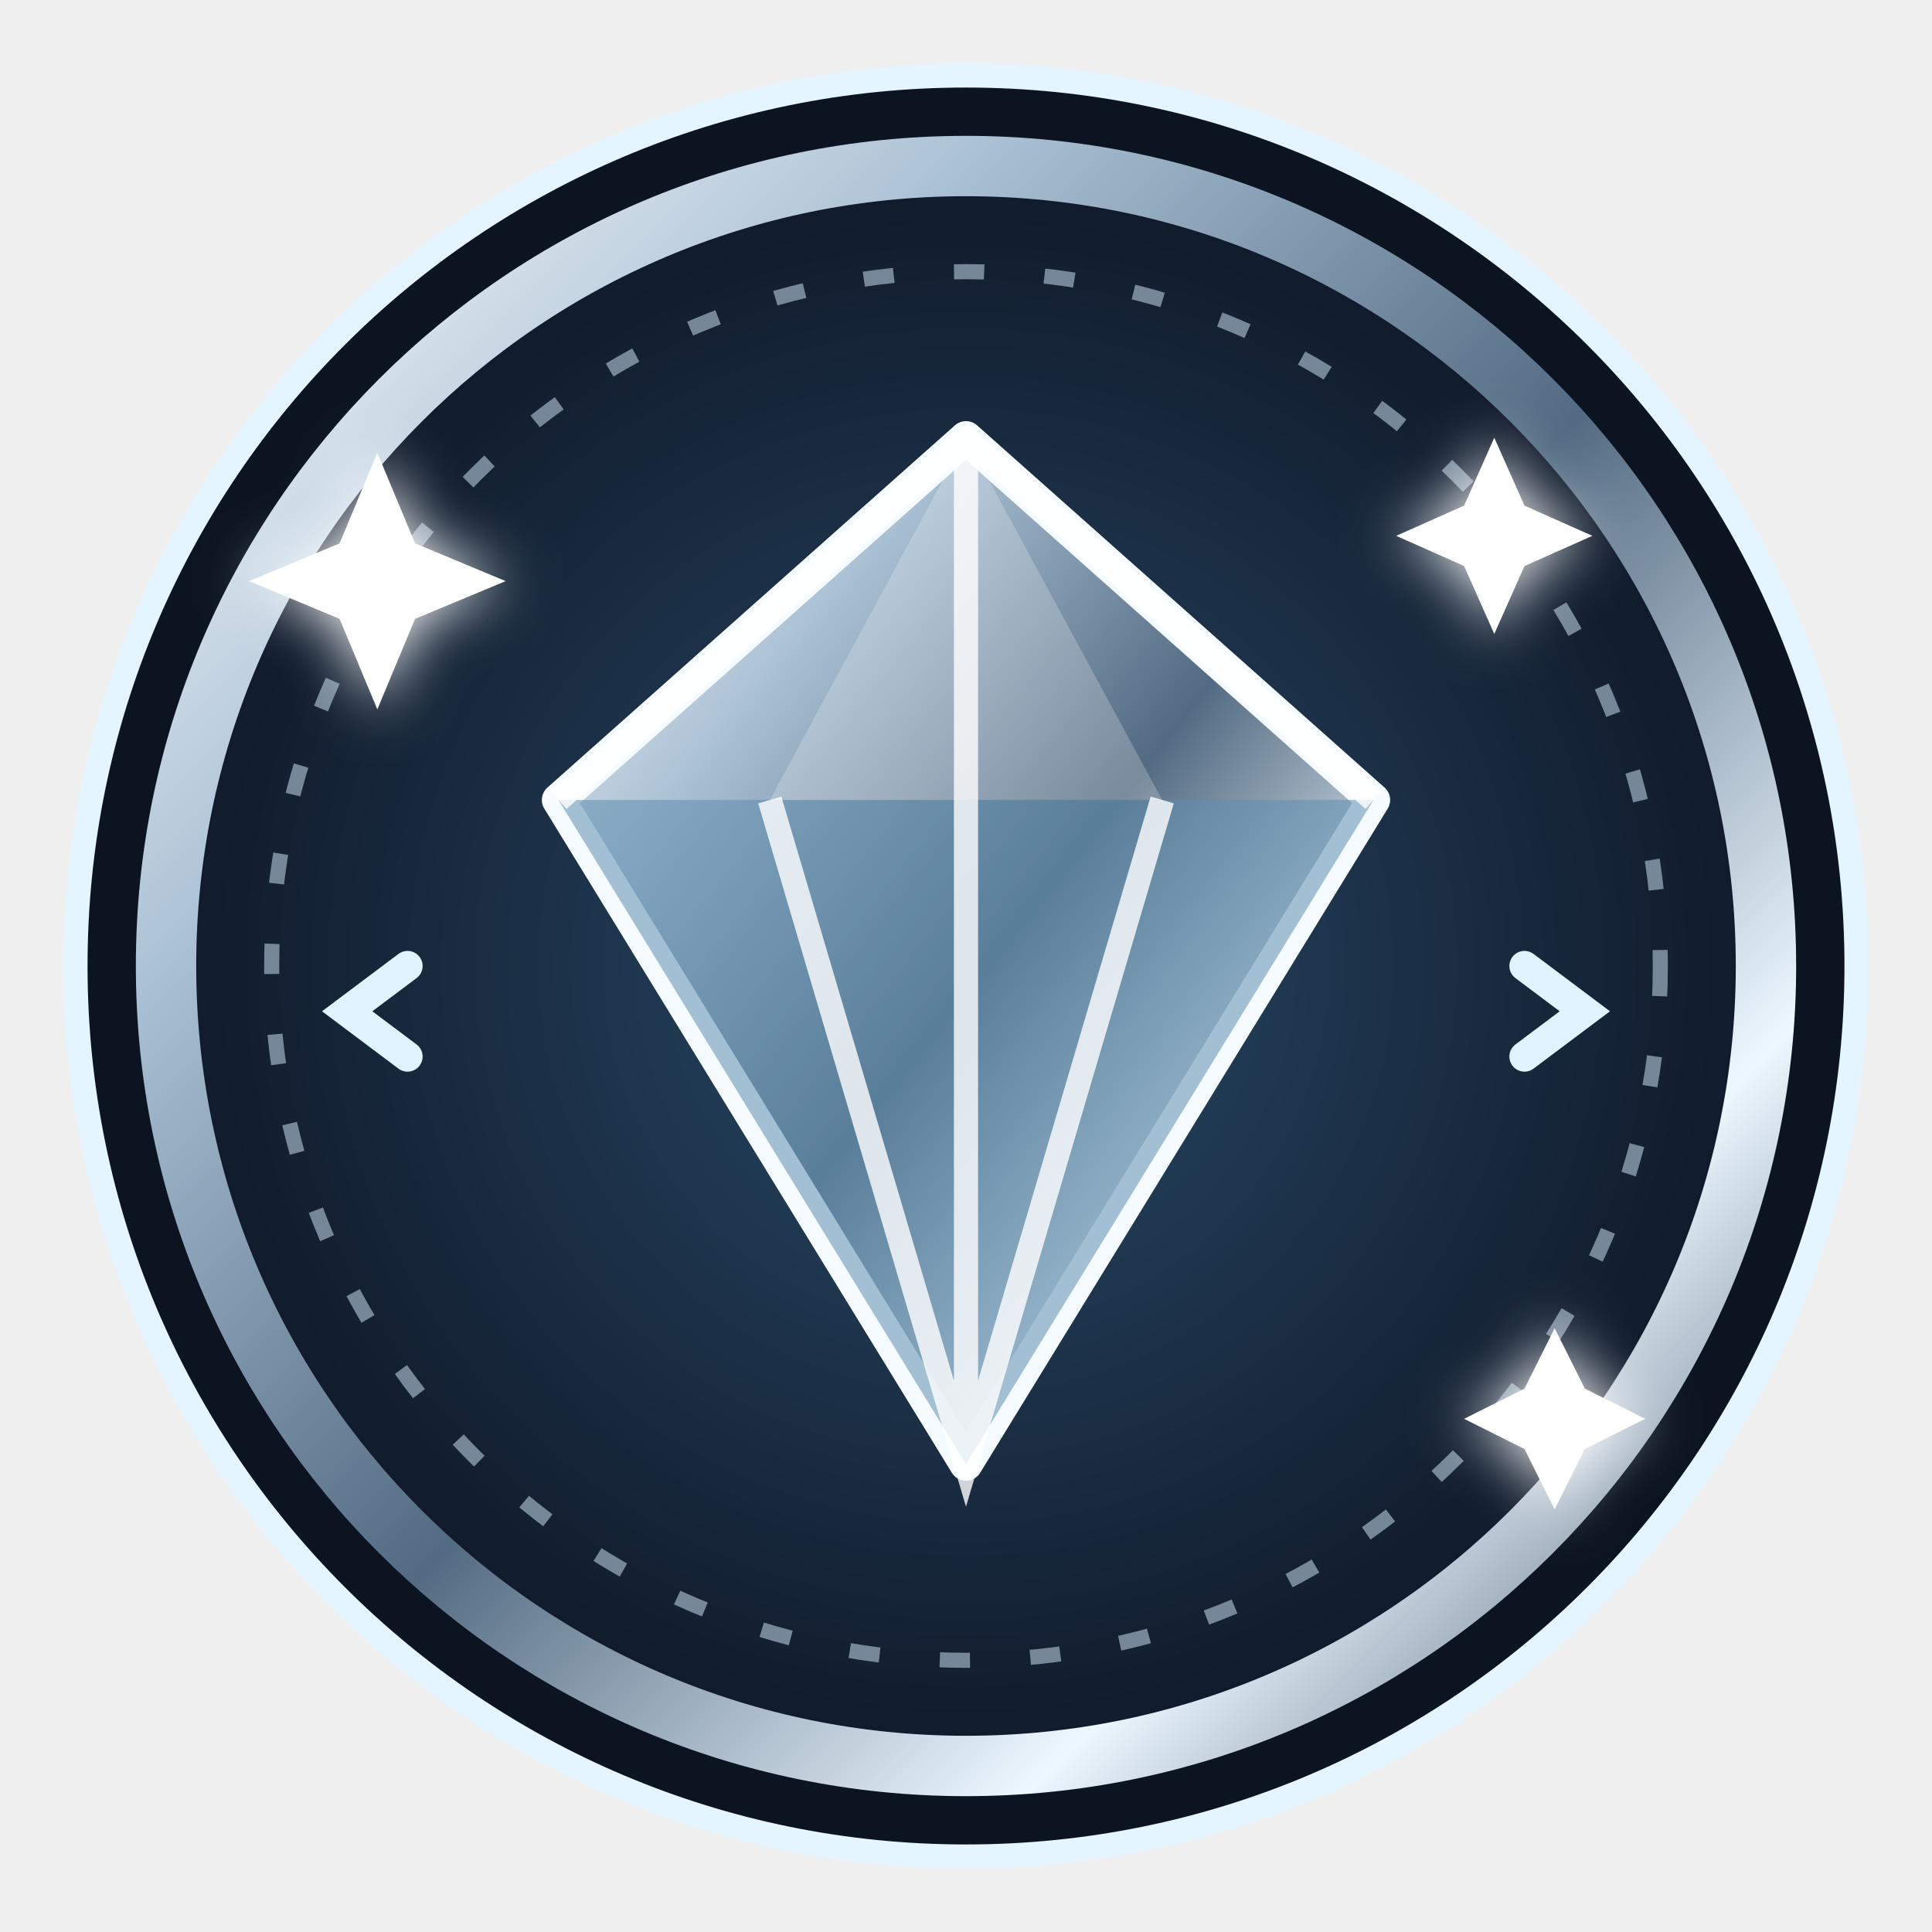
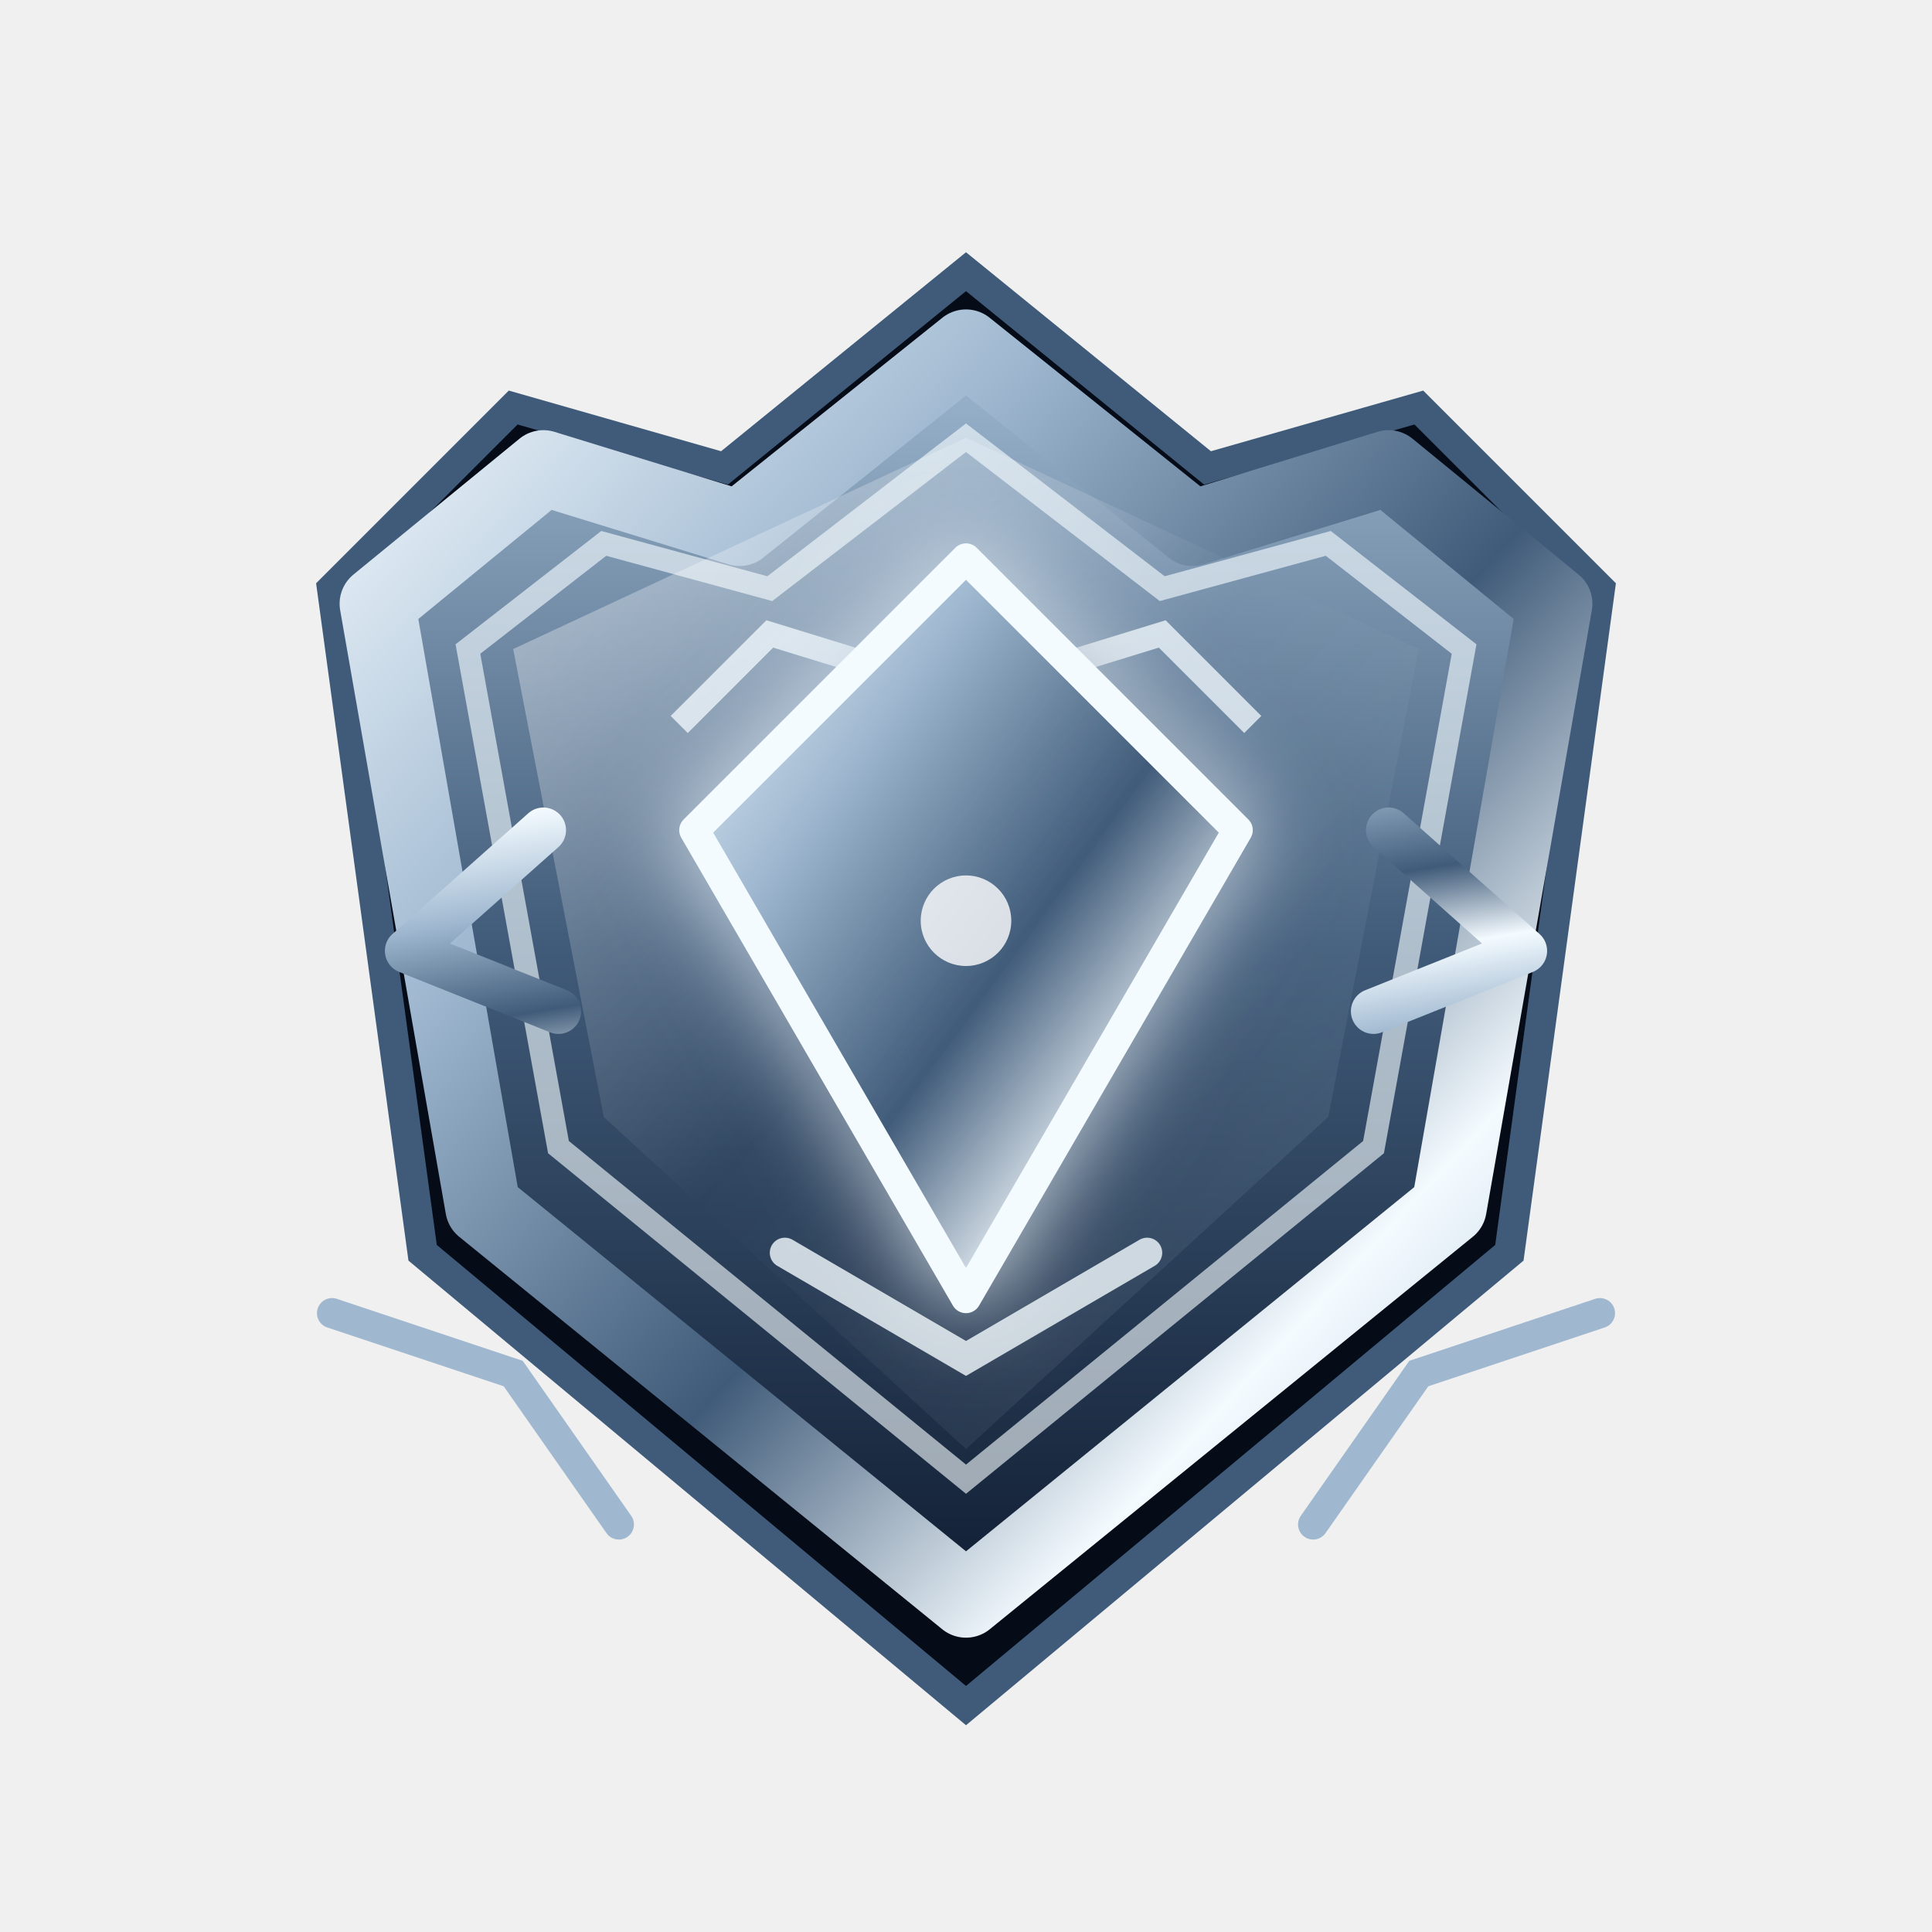
- <svg xmlns="http://www.w3.org/2000/svg" viewBox="0 0 128 128" role="img" aria-label="Insignia Plata">
+ <svg xmlns="http://www.w3.org/2000/svg" viewBox="0 0 128 128" role="img" aria-label="Insignia de rango Plata">
  <defs>
-     <linearGradient id="metal" x1="0" y1="0" x2="1" y2="1">
-       <stop stop-color="#fff" />
-       <stop offset=".25" stop-color="#a9c0d4" />
-       <stop offset=".52" stop-color="#536b82" />
-       <stop offset=".78" stop-color="#edf7ff" />
-       <stop offset="1" stop-color="#40536a" />
+     <linearGradient id="r1metal" x1="0" y1="0" x2="1" y2="1">
+       <stop stop-color="#f4fbff" />
+       <stop offset=".28" stop-color="#9fb8d0" />
+       <stop offset=".56" stop-color="#405b79" />
+       <stop offset=".78" stop-color="#f4fbff" />
+       <stop offset="1" stop-color="#9fb8d0" />
    </linearGradient>
-     <radialGradient id="bg">
-       <stop stop-color="#294b68" />
-       <stop offset="1" stop-color="#101a2b" />
-     </radialGradient>
-     <filter id="glow">
-       <feGaussianBlur stdDeviation="2" result="b" />
+     <linearGradient id="r1face" x1="0" y1="0" x2="0" y2="1">
+       <stop stop-color="#9fb8d0" />
+       <stop offset=".48" stop-color="#405b79" />
+       <stop offset="1" stop-color="#101d32" />
+     </linearGradient>
+     <linearGradient id="r1shine" x1="0" y1="0" x2="1" y2="1">
+       <stop stop-color="#fff" stop-opacity=".72" />
+       <stop offset=".48" stop-color="#fff" stop-opacity="0" />
+       <stop offset="1" stop-color="#bde7ff" stop-opacity=".22" />
+     </linearGradient>
+     <filter id="r1glow" x="-40%" y="-40%" width="180%" height="180%">
+       <feGaussianBlur stdDeviation="3" result="b" />
      <feMerge>
        <feMergeNode in="b" />
        <feMergeNode in="SourceGraphic" />
      </feMerge>
    </filter>
  </defs>
-   <circle cx="64" cy="64" r="59" fill="#0b1420" stroke="#e4f5ff" stroke-width="1.6" />
-   <circle cx="64" cy="64" r="53" fill="url(#bg)" stroke="url(#metal)" stroke-width="4" />
-   <circle cx="64" cy="64" r="46" fill="none" stroke="#d9efff" stroke-opacity=".5" stroke-width="1" stroke-dasharray="2 4" />
-   <g fill="#fff" filter="url(#glow)">
-     <path d="M25 30l2.5 6 6 2.5-6 2.5-2.5 6-2.5-6-6-2.5 6-2.5z" />
-     <path d="M99 29l2 4.5 4.5 2-4.5 2-2 4.5-2-4.5-4.5-2 4.5-2z" />
-     <path d="M103 88l2 4 4 2-4 2-2 4-2-4-4-2 4-2z" />
-   </g>
-   <path d="M64 29L91 53 64 97 37 53z" fill="url(#metal)" stroke="#f5fbff" stroke-width="2.2" stroke-linejoin="round" />
-   <path d="M37 53h54L64 97z" fill="#5e8eae" opacity=".55" />
-   <path d="M64 29v68M37 53l27-24 27 24M51 53l13 44 13-44" fill="none" stroke="#fff" stroke-opacity=".8" stroke-width="1.6" />
-   <path d="M37 53l14 0 13-24 13 24h14" fill="#fff" opacity=".22" />
-   <path d="M27 64l-4 3 4 3M101 64l4 3-4 3" fill="none" stroke="#dff4ff" stroke-width="2" stroke-linecap="round" />
+   <path d="M22 39 34 27 48 31 64 18 80 31 94 27 106 39 100 83 64 113 28 83Z" fill="#050b17" stroke="#405b79" stroke-width="2" />
+   <path d="M25 40 36 31 49 35 64 23 79 35 92 31 103 40 96 80 64 106 32 80Z" fill="url(#r1face)" stroke="url(#r1metal)" stroke-width="5" stroke-linejoin="round" />
+   <path d="M31 43 40 36 51 39 64 29 77 39 88 36 97 43 91 76 64 98 37 76Z" fill="none" stroke="#f4fbff" stroke-opacity=".62" stroke-width="1.5" />
+   <path d="M34 43 64 29 94 43 88 74 64 96 40 74Z" fill="url(#r1shine)" opacity=".6" />
+   <path d="M36 55 27 63 37 67M92 55 101 63 91 67" fill="none" stroke="url(#r1metal)" stroke-width="3" stroke-linecap="round" stroke-linejoin="round" />
+   <path d="M45 48 51 42 64 46 77 42 83 48" fill="none" stroke="#f4fbff" stroke-opacity=".75" stroke-width="1.6" />
+   <path d="M64 37 82 55 64 86 46 55Z" fill="url(#r1metal)" stroke="#f4fbff" stroke-width="2" stroke-linejoin="round" filter="url(#r1glow)" />
+   <path d="M52 83 64 90 76 83" fill="none" stroke="#f4fbff" stroke-opacity=".8" stroke-width="2" stroke-linecap="round" />
+   <circle cx="64" cy="61" r="3" fill="#fff" opacity=".8" />
+   <path d="M22 87 34 91 41 101M106 87 94 91 87 101" fill="none" stroke="#9fb8d0" stroke-width="2" stroke-linecap="round" />
</svg>
